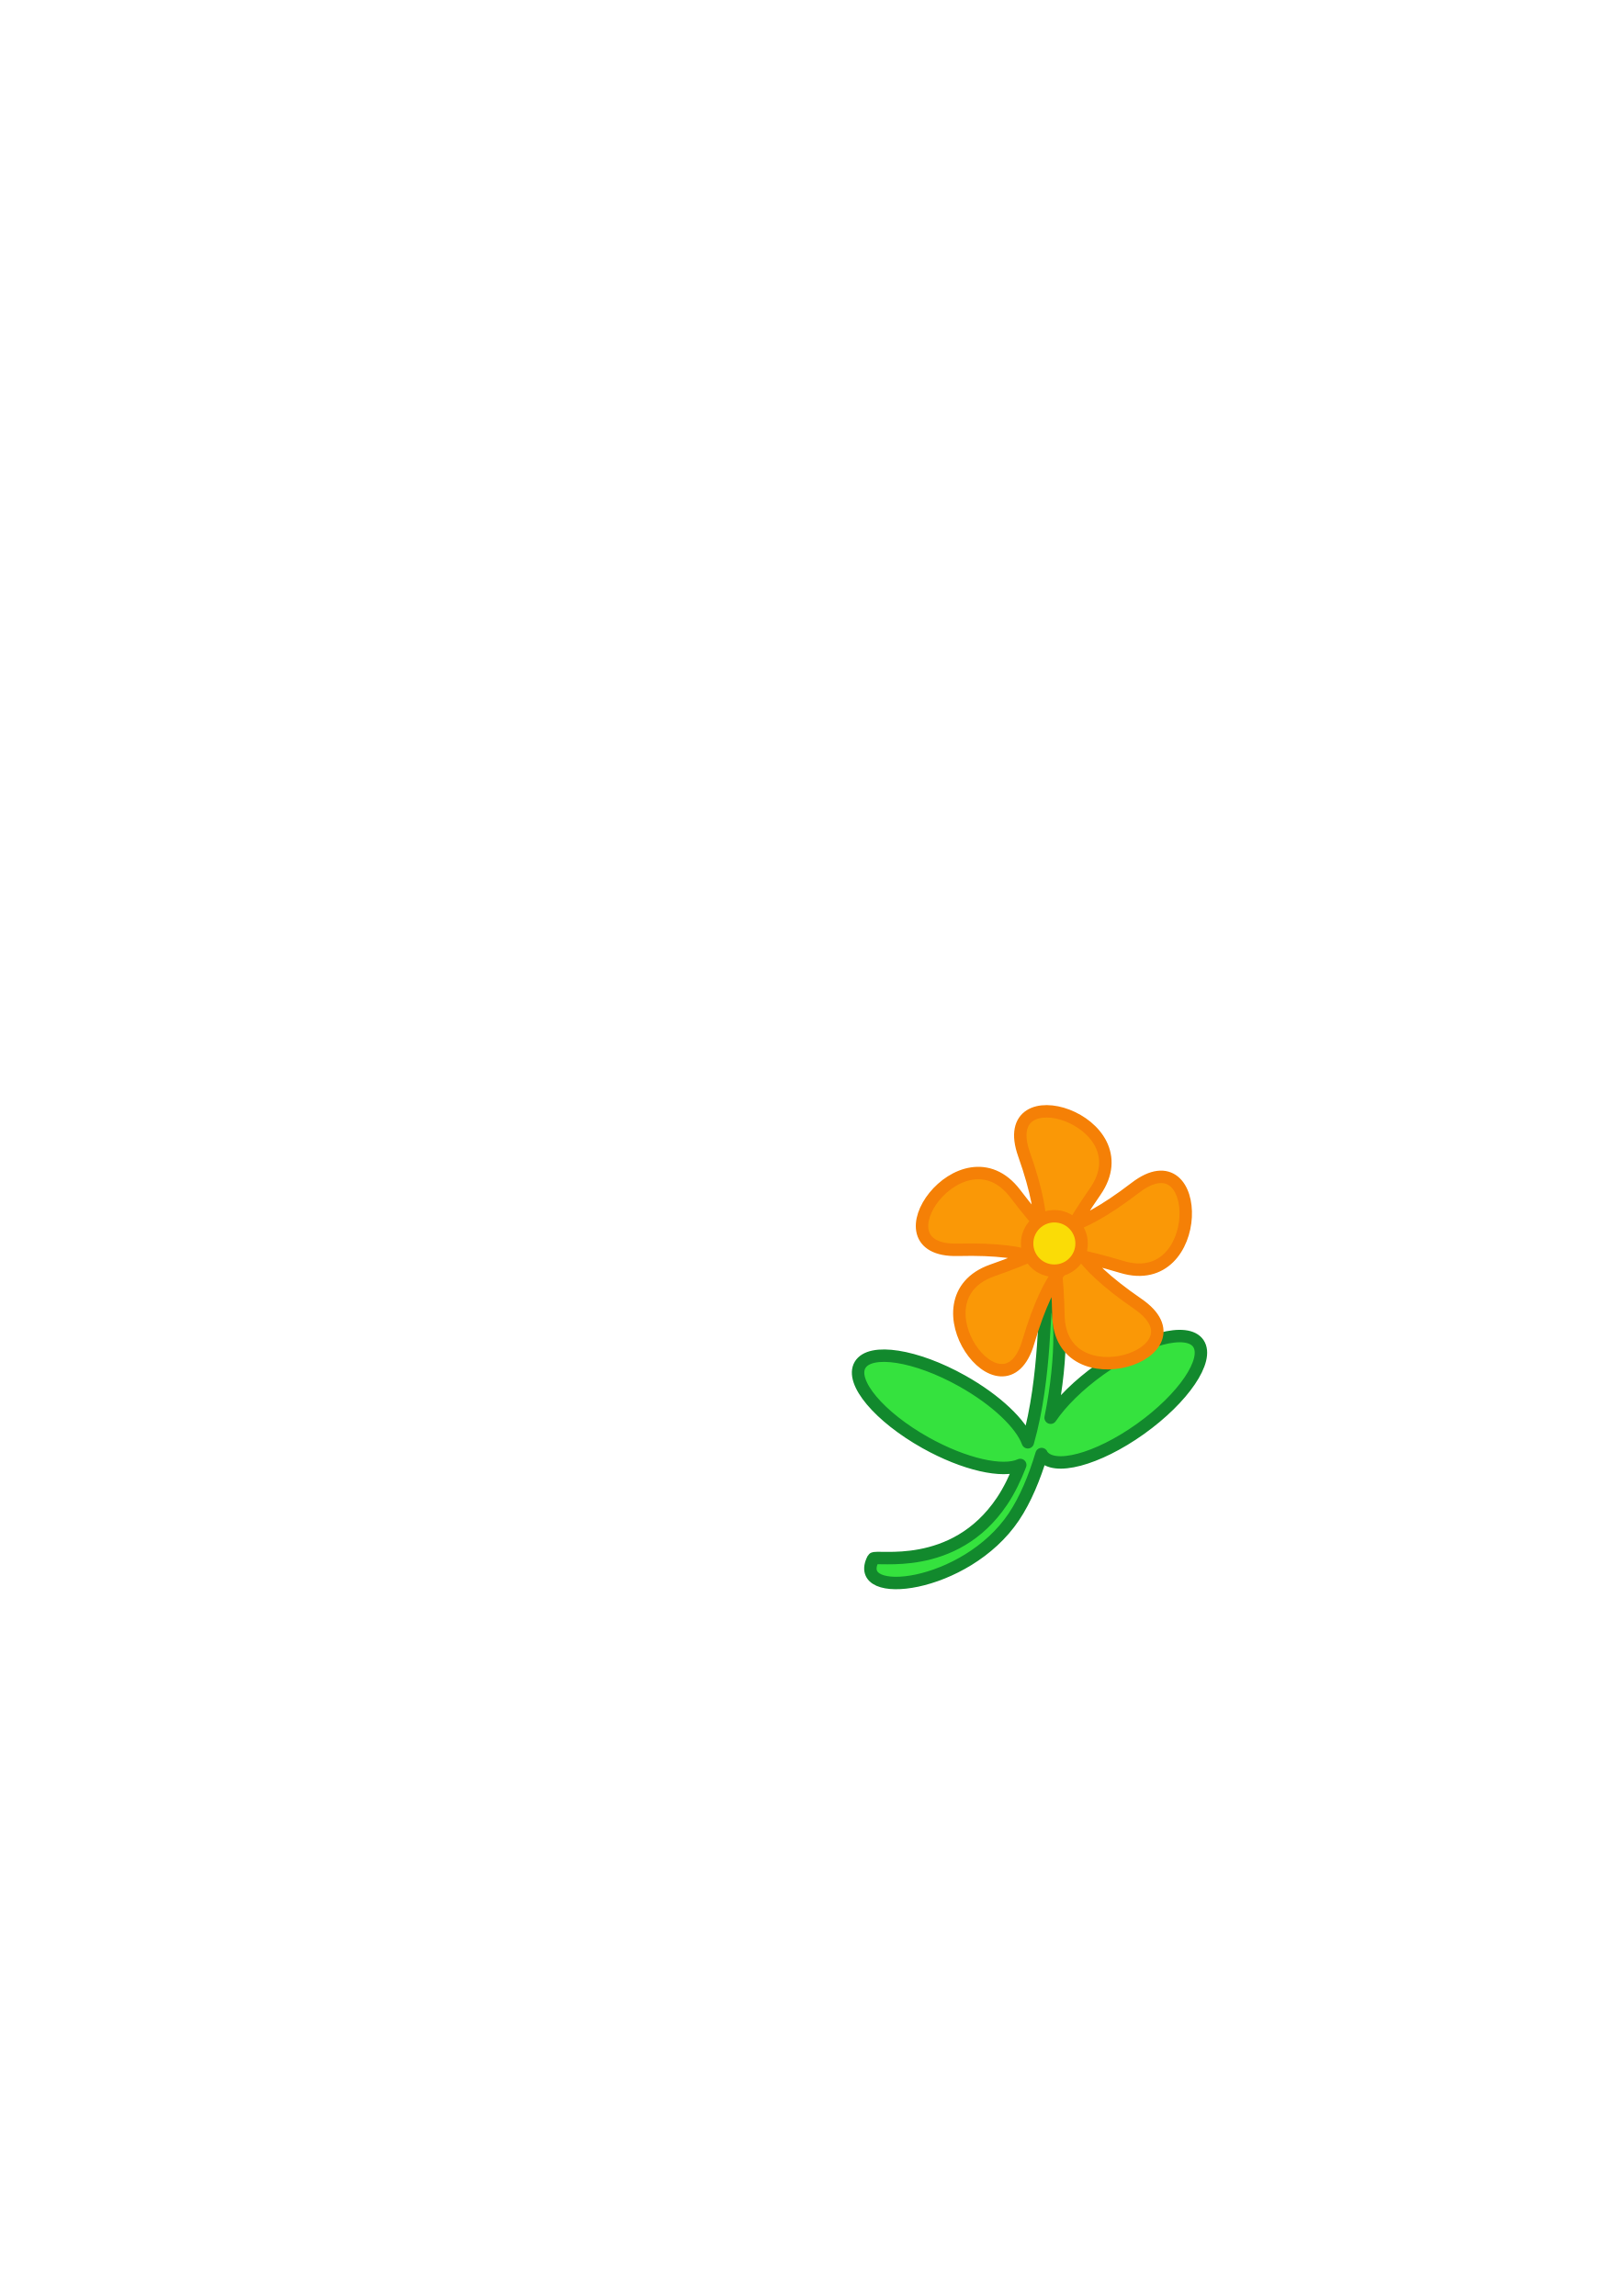
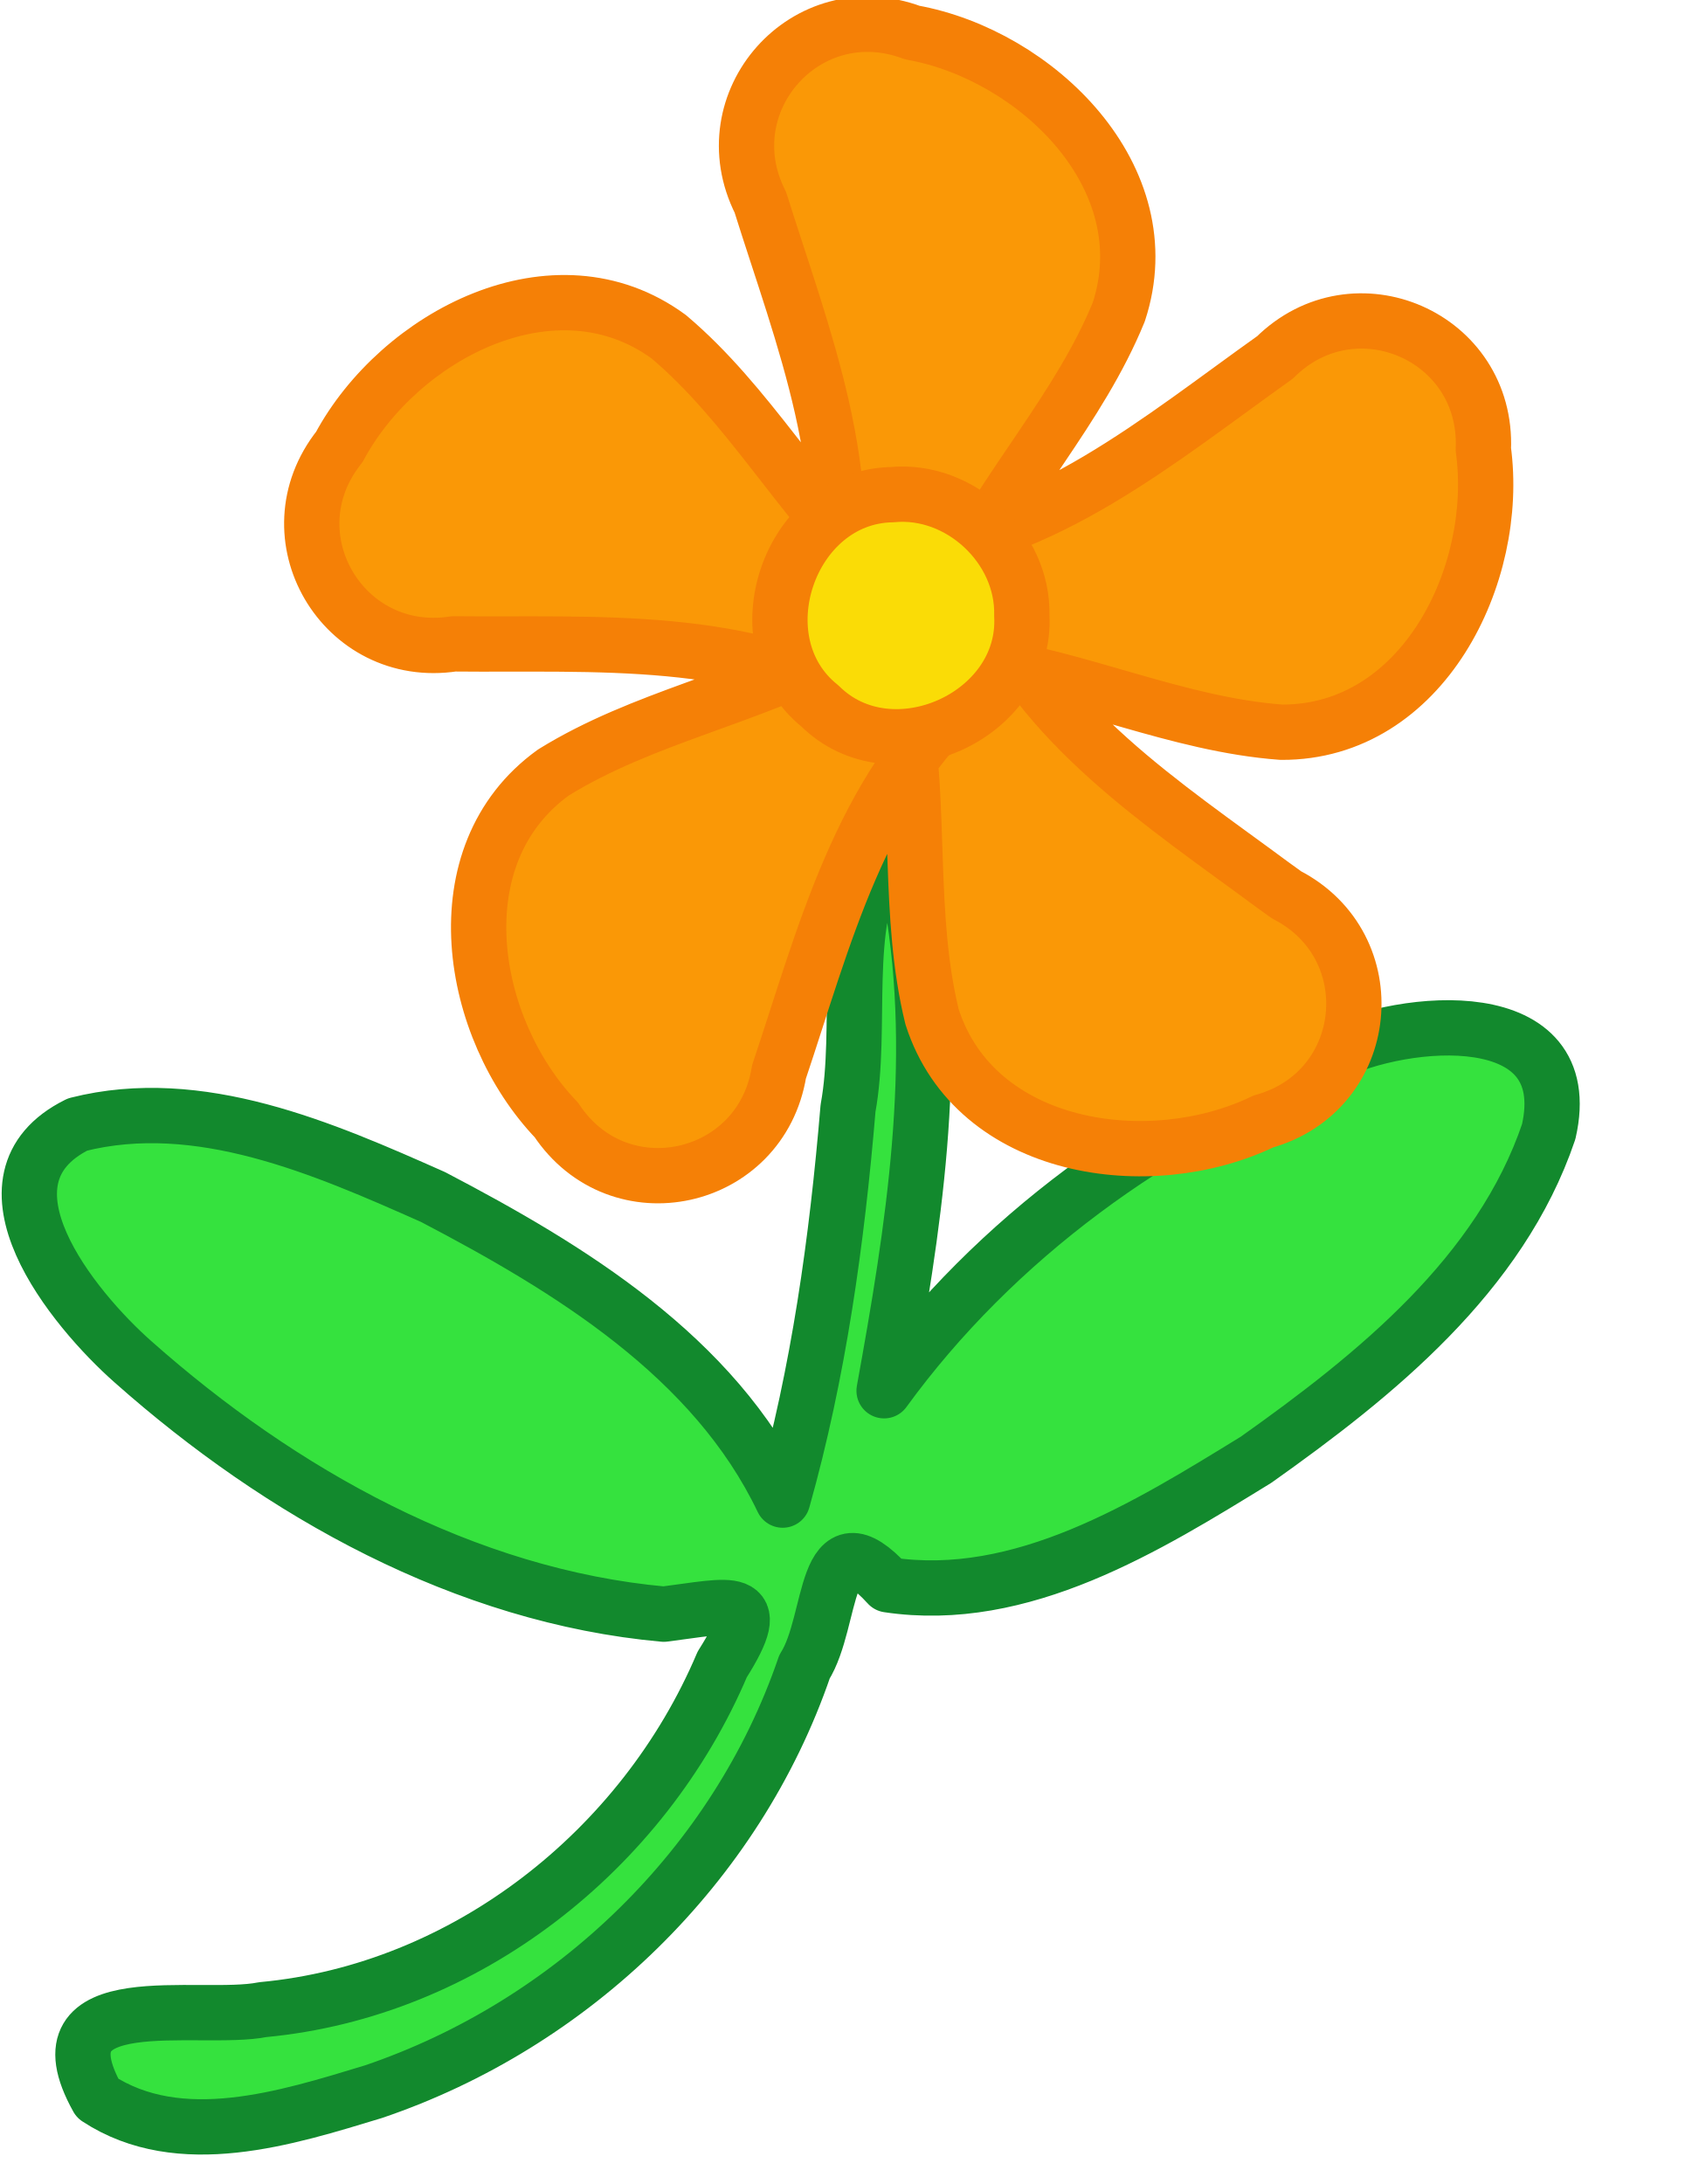
- <svg xmlns="http://www.w3.org/2000/svg" version="1.1" width="595.276" height="841.89" id="svg2">
-   <g transform="matrix(0.2680436,0,0,0.2680436,171.2379,396.7392)" id="g5840">
-     <path d="M 796.812,295.5 C 795.937,295.59 795.02,295.9 794.062,296.438 787.799,299.95 792.946,401.314 766.969,492.875 757.993,468.071 723.978,435.179 677.188,408.969 613.944,373.542 551.379,363.731 537.531,387.062 523.683,410.394 563.756,458.073 627,493.5 680.3,523.357 733.012,534.942 756.594,523.906 749.81,541.567 741.74,558.448 731.688,573.438 665.852,671.603 558.435,646.62 555.531,652.125 524.934,710.136 682.008,693.041 747.844,594.875 763.561,571.439 776.133,541.187 785.781,508.969 786.016,509.379 786.141,509.857 786.406,510.25 801.603,532.727 861.826,516.811 920.844,474.719 979.861,432.626 1015.415,380.227 1000.219,357.75 985.022,335.273 924.799,351.189 865.781,393.281 836.21,414.372 812.516,438.044 798.156,459.25 815.304,375.034 813.89,293.754 796.812,295.5 z" id="path2195" style="fill:#35e23e;fill-opacity:1;fill-rule:nonzero;stroke:#12892d;stroke-width:17.005;stroke-linecap:round;stroke-linejoin:round;stroke-miterlimit:4;stroke-opacity:1;stroke-dasharray:none;stroke-dashoffset:0" />
-     <path d="M 521.872,275.233 C 478.856,245.645 524.048,247.124 474.768,264.365 448.253,273.642 478.369,314.581 486.357,287.65 501.204,237.596 513.763,281.033 482.137,239.493 465.121,217.143 435.492,258.435 463.573,257.71 515.765,256.363 478.335,281.73 508.069,238.815 524.067,215.725 475.64,200.307 485.007,226.789 502.416,276.011 466.724,248.252 516.727,263.269 543.63,271.349 543.329,220.527 521.038,237.619 479.605,269.387 494.976,226.864 496.146,279.06 496.775,307.143 545.016,291.152 521.872,275.233 z" transform="matrix(4.224992,0,0,4.224992,-1287.368,-859.238)" id="path1549" style="fill:#fa9806;fill-opacity:1;fill-rule:nonzero;stroke:#f58006;stroke-width:4.025;stroke-linecap:butt;stroke-linejoin:round;stroke-miterlimit:4;stroke-opacity:1;stroke-dashoffset:0" />
-     <path d="M 539.806,261.932 A 8.817,8.817 0 1 1 522.171,261.932 8.817,8.817 0 1 1 539.806,261.932 z" transform="matrix(4.224992,0,0,4.224992,-1440.171,-885.7572)" id="path1551" style="fill:#fadc06;fill-opacity:1;fill-rule:nonzero;stroke:#f58006;stroke-width:4.025;stroke-linecap:butt;stroke-linejoin:round;stroke-miterlimit:4;stroke-opacity:1;stroke-dashoffset:0" />
-   </g>
+ <svg xmlns="http://www.w3.org/2000/svg" version="1.1" width="14" height="18" viewBox="0 0 140 180" id="svg2">
+   <defs id="defs3022" />
+   <path d="M 72.511,70.73 C 69.335,76.328 71.125,84.654 69.899,91.339 68.988,102.223 67.483,113.105 64.512,123.635 58.861,111.792 46.933,104.536 35.694,98.656 26.666,94.647 16.426,90.14 6.393,92.678 -2.734,97.209 6.039,107.894 10.978,112.251 23.12,123.019 38.32,131.557 54.715,133.036 60.224,132.346 63.267,131.279 59.53,137.174 53.039,152.48 38.371,164.075 21.666,165.628 16.428,166.686 2.728,163.42 8.037,172.934 14.826,177.387 23.633,174.563 30.782,172.392 47.157,166.841 60.691,153.799 66.311,137.373 68.731,133.545 67.779,124.668 73.204,130.617 84.209,132.27 94.54,125.837 103.532,120.308 113.369,113.335 123.658,105.054 127.652,93.269 130.107,82.513 115.761,83.826 109.607,86.882 95.195,92.526 82.008,102.053 72.871,114.622 75.278,101.369 77.479,87.625 75.145,74.216 74.714,72.958 74.268,70.719 72.511,70.73 z" id="path2195" style="fill:#35e23e;fill-opacity:1;fill-rule:nonzero;stroke:#12892d;stroke-width:4.558;stroke-linecap:round;stroke-linejoin:round;stroke-miterlimit:4;stroke-opacity:1;stroke-dasharray:none;stroke-dashoffset:0" />
+   <path d="M 104.871,72.906 C 95.972,66.319 85.715,59.741 81.299,49.139 80.431,43.393 73.23,53.747 69.298,53.469 61.689,57.53 52.945,59.128 45.62,63.664 36.165,70.473 38.658,84.787 45.857,92.302 51.012,100.079 62.726,97.468 64.208,88.342 67.887,77.408 70.898,65.04 79.971,57.206 85.167,54.605 73.095,50.956 72.144,47.13 65.931,41.148 61.708,33.326 55.131,27.761 45.733,20.873 32.89,27.667 27.968,36.836 22.165,44.143 28.268,54.476 37.405,53.066 48.94,53.186 61.633,52.227 71.888,58.435 75.968,62.573 75.708,49.965 79.052,47.878 82.821,40.12 88.956,33.688 92.215,25.712 95.862,14.646 85.432,4.531 75.191,2.683 66.449,-0.578 58.507,8.419 62.672,16.673 66.122,27.681 70.956,39.457 68.221,51.128 65.546,56.287 77.457,52.143 80.475,54.679 89.018,55.866 97.032,59.713 105.624,60.349 117.275,60.397 123.673,47.352 122.265,37.041 122.665,27.719 111.654,22.946 105.091,29.458 95.688,36.141 85.982,44.377 74.037,45.382 68.305,44.432 75.926,54.48 74.447,58.134 75.958,66.626 74.776,75.436 76.826,83.804 80.38,94.9 94.764,96.953 104.135,92.428 113.125,89.928 114.262,77.981 106.041,73.751 L 104.871,72.906 z" id="path1549" style="fill:#fa9806;fill-opacity:1;fill-rule:nonzero;stroke:#f58006;stroke-width:4.558;stroke-linecap:butt;stroke-linejoin:round;stroke-miterlimit:4;stroke-opacity:1;stroke-dashoffset:0" />
+   <path d="M 84.223,50.735 C 84.663,59.025 73.484,64.036 67.588,58.191 60.952,52.881 65.028,40.921 73.525,40.769 79.125,40.227 84.367,45.11 84.223,50.735 z" id="path1551" style="fill:#fadc06;fill-opacity:1;fill-rule:nonzero;stroke:#f58006;stroke-width:4.558;stroke-linecap:butt;stroke-linejoin:round;stroke-miterlimit:4;stroke-opacity:1;stroke-dashoffset:0" />
</svg>
